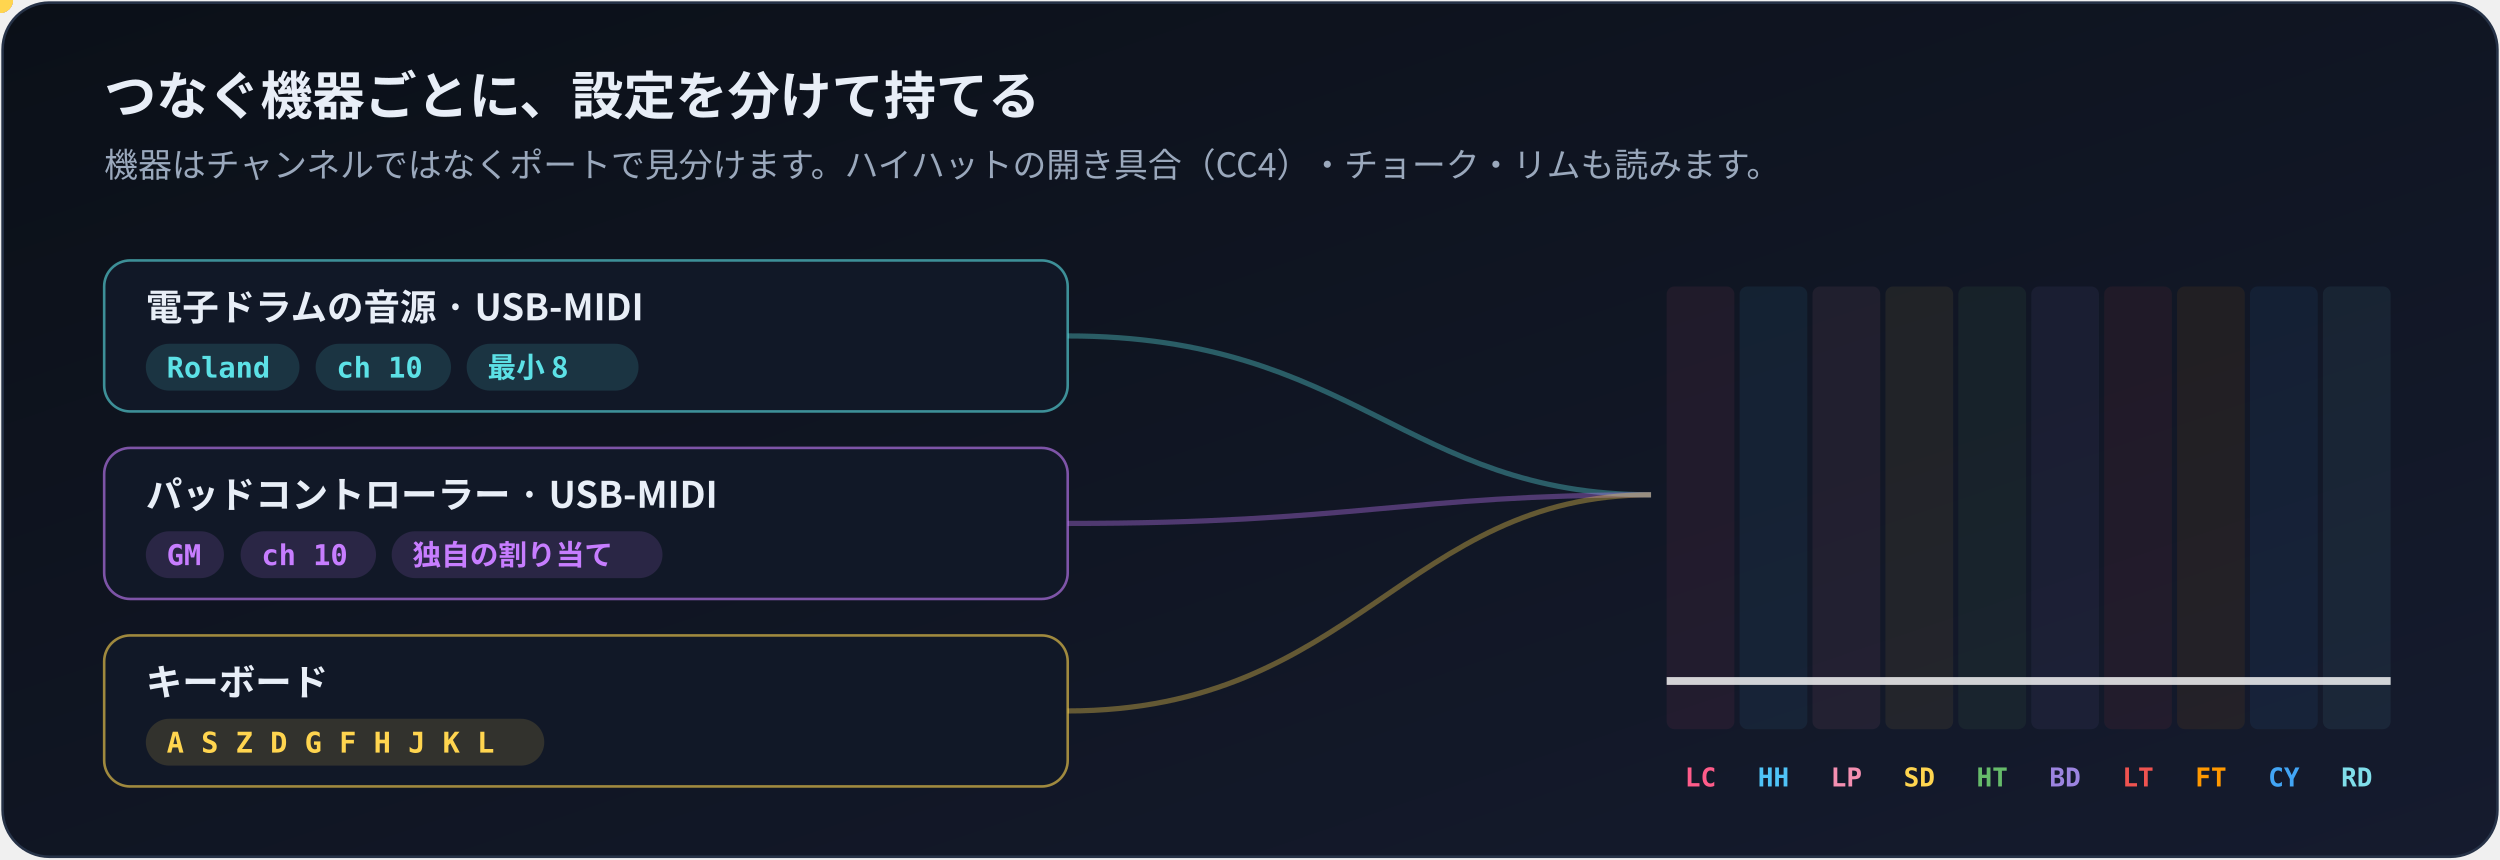
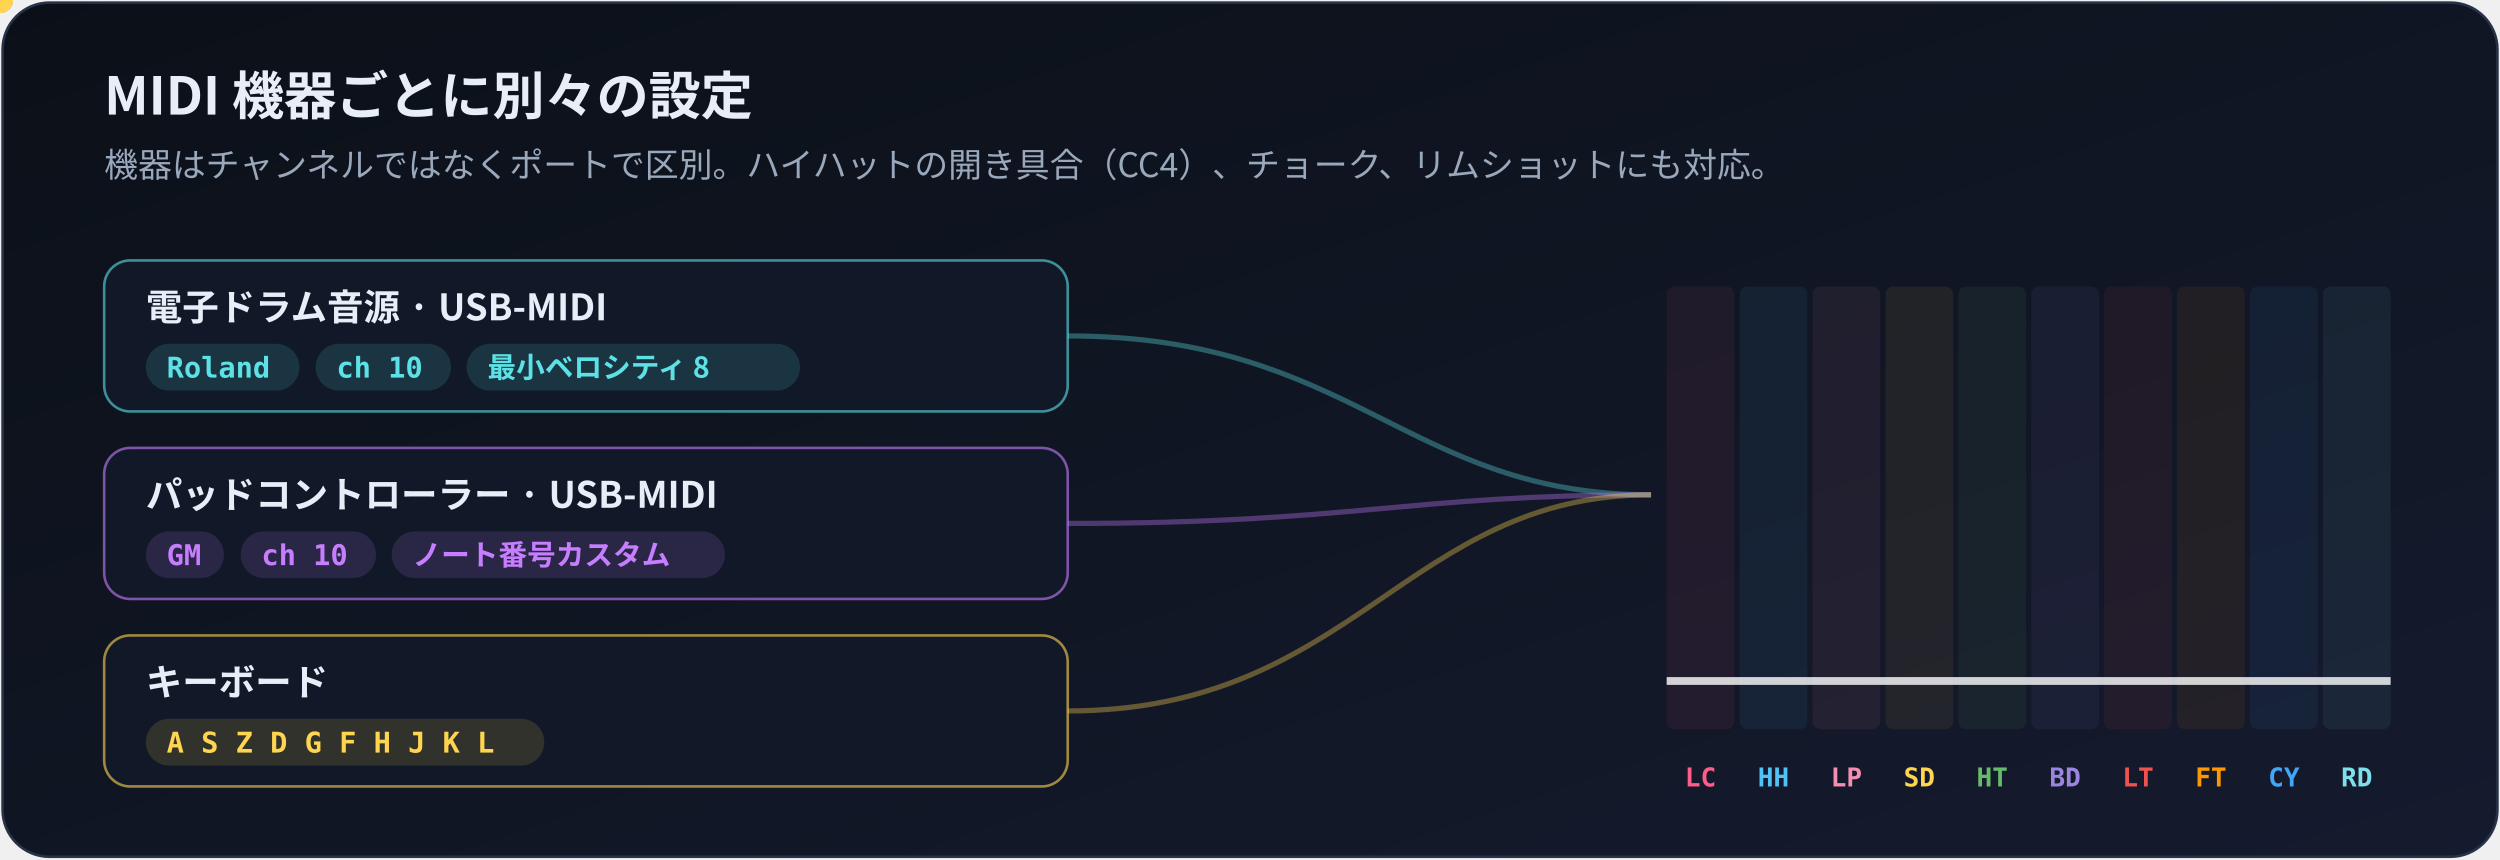
<svg xmlns="http://www.w3.org/2000/svg" width="960" height="330" viewBox="0 0 960 330" role="img" aria-labelledby="title desc">
  <style>
text{font-family:'Hiragino Sans','Hiragino Kaku Gothic ProN','Yu Gothic UI','Yu Gothic','Meiryo','Noto Sans JP','Noto Sans CJK JP',system-ui,sans-serif}
.mono{font-family:'JetBrains Mono','SF Mono','Cascadia Mono',Consolas,Menlo,monospace}
.fb{transform-box:fill-box;transform-origin:50% 50%}
@media (prefers-reduced-motion:reduce){*{animation:none!important}}
</style>
  <defs>
    <linearGradient id="bg1" x1="0" y1="0" x2="1" y2="1">
      <stop offset="0" stop-color="#0B1018" />
      <stop offset="1" stop-color="#151B2E" />
    </linearGradient>
    <path id="p2" d="M410 129 C 520 129, 540 190, 634 190" />
    <path id="p3" d="M410 201 C 520 201, 540 190, 634 190" />
    <path id="p4" d="M410 273 C 520 273, 540 190, 634 190" />
  </defs>
  <rect x="1" y="1" width="958" height="328" rx="18" fill="url(#bg1)" stroke="#263247" />
-   <text x="40" y="44" font-size="20" fill="#E8EEF7" font-weight="800" text-anchor="start">つなぐ機器ごとに、設定を分けて持てる</text>
-   <text x="40" y="68" font-size="13" fill="#9AA8BC" font-weight="400" text-anchor="start">機器はチャンネルではなくポートで見分けます。ハイハットの開き具合（CC4）・チョーク・リムも読みます。</text>
+   <text x="40" y="44" font-size="20" fill="#E8EEF7" font-weight="800" text-anchor="start">MIDI 機器ごとに別々の設定</text>
+   <text x="40" y="68" font-size="13" fill="#9AA8BC" font-weight="400" text-anchor="start">機器はチャンネルではなくポートで区別。ハイハットの開き具合（CC4）、チョーク、リムショットにも対応。</text>
  <rect x="640" y="110" width="26" height="170" rx="3" fill="#FF5C8A" fill-opacity="0.07" />
  <text x="653.0" y="302" font-size="10" fill="#FF5C8A" font-weight="700" text-anchor="middle" class="mono">LC</text>
  <rect x="668" y="110" width="26" height="170" rx="3" fill="#4FC3F7" fill-opacity="0.07" />
  <text x="681.0" y="302" font-size="10" fill="#4FC3F7" font-weight="700" text-anchor="middle" class="mono">HH</text>
  <rect x="696" y="110" width="26" height="170" rx="3" fill="#F48FB1" fill-opacity="0.07" />
  <text x="709.0" y="302" font-size="10" fill="#F48FB1" font-weight="700" text-anchor="middle" class="mono">LP</text>
  <rect x="724" y="110" width="26" height="170" rx="3" fill="#FFD54F" fill-opacity="0.07" />
  <text x="737.0" y="302" font-size="10" fill="#FFD54F" font-weight="700" text-anchor="middle" class="mono">SD</text>
  <rect x="752" y="110" width="26" height="170" rx="3" fill="#66BB6A" fill-opacity="0.07" />
  <text x="765.0" y="302" font-size="10" fill="#66BB6A" font-weight="700" text-anchor="middle" class="mono">HT</text>
  <rect x="780" y="110" width="26" height="170" rx="3" fill="#9C84E0" fill-opacity="0.07" />
  <text x="793.0" y="302" font-size="10" fill="#9C84E0" font-weight="700" text-anchor="middle" class="mono">BD</text>
  <rect x="808" y="110" width="26" height="170" rx="3" fill="#EF5350" fill-opacity="0.07" />
  <text x="821.0" y="302" font-size="10" fill="#EF5350" font-weight="700" text-anchor="middle" class="mono">LT</text>
  <rect x="836" y="110" width="26" height="170" rx="3" fill="#FF9800" fill-opacity="0.07" />
  <text x="849.0" y="302" font-size="10" fill="#FF9800" font-weight="700" text-anchor="middle" class="mono">FT</text>
  <rect x="864" y="110" width="26" height="170" rx="3" fill="#42A5F5" fill-opacity="0.07" />
  <text x="877.0" y="302" font-size="10" fill="#42A5F5" font-weight="700" text-anchor="middle" class="mono">CY</text>
  <rect x="892" y="110" width="26" height="170" rx="3" fill="#80DEEA" fill-opacity="0.07" />
  <text x="905.0" y="302" font-size="10" fill="#80DEEA" font-weight="700" text-anchor="middle" class="mono">RD</text>
  <rect x="640" y="260" width="278" height="3" fill="#fff" fill-opacity="0.8" />
  <rect x="40" y="100" width="370" height="58" rx="10" fill="#111827" stroke="#5CE1E6" stroke-opacity="0.6" />
-   <text x="56" y="123" font-size="14" fill="#E8EEF7" font-weight="700" text-anchor="start">電子ドラムの音源 · USB-MIDI</text>
+   <text x="56" y="123" font-size="14" fill="#E8EEF7" font-weight="700" text-anchor="start">電子ドラム音源 · USB-MIDI</text>
  <rect x="56" y="132" width="59" height="18" rx="9" fill="#5CE1E6" fill-opacity="0.14" />
  <text x="64" y="145" font-size="11" fill="#5CE1E6" font-weight="700" text-anchor="start" class="mono">Roland</text>
  <rect x="121.2" y="132" width="52" height="18" rx="9" fill="#5CE1E6" fill-opacity="0.14" />
  <text x="129.2" y="145" font-size="11" fill="#5CE1E6" font-weight="700" text-anchor="start" class="mono">ch 10</text>
-   <rect x="179.2" y="132" width="66" height="18" rx="9" fill="#5CE1E6" fill-opacity="0.14" />
-   <text x="187.2" y="145" font-size="11" fill="#5CE1E6" font-weight="700" text-anchor="start">最小 8</text>
+   <rect x="179.2" y="132" width="128" height="18" rx="9" fill="#5CE1E6" fill-opacity="0.14" />
+   <text x="187.2" y="145" font-size="11" fill="#5CE1E6" font-weight="700" text-anchor="start">最小ベロシティ 8</text>
  <use href="#p2" stroke="#5CE1E6" stroke-opacity="0.35" stroke-width="2" fill="none" />
  <circle r="5" fill="#5CE1E6">
    <animateMotion dur="3.6s" begin="0.00s" repeatCount="indefinite" keyPoints="0;1;1" keyTimes="0;0.25;1" calcMode="linear">
      <mpath href="#p2" />
    </animateMotion>
    <animate attributeName="opacity" values="1;1;0;0" keyTimes="0;0.24;0.26;1" dur="3.6s" begin="0.00s" repeatCount="indefinite" />
  </circle>
  <rect x="892" y="200" width="26" height="60" fill="#80DEEA" opacity="0">
    <animate attributeName="opacity" values="0;0.6;0;0" keyTimes="0;0.02;0.12;1" dur="3.6s" begin="0.90s" repeatCount="indefinite" />
  </rect>
  <circle r="5" fill="#5CE1E6">
    <animateMotion dur="3.6s" begin="1.20s" repeatCount="indefinite" keyPoints="0;1;1" keyTimes="0;0.25;1" calcMode="linear">
      <mpath href="#p2" />
    </animateMotion>
    <animate attributeName="opacity" values="1;1;0;0" keyTimes="0;0.24;0.26;1" dur="3.6s" begin="1.20s" repeatCount="indefinite" />
  </circle>
  <rect x="752" y="200" width="26" height="60" fill="#66BB6A" opacity="0">
    <animate attributeName="opacity" values="0;0.6;0;0" keyTimes="0;0.02;0.12;1" dur="3.6s" begin="2.10s" repeatCount="indefinite" />
  </rect>
  <circle r="5" fill="#5CE1E6">
    <animateMotion dur="3.6s" begin="2.40s" repeatCount="indefinite" keyPoints="0;1;1" keyTimes="0;0.25;1" calcMode="linear">
      <mpath href="#p2" />
    </animateMotion>
    <animate attributeName="opacity" values="1;1;0;0" keyTimes="0;0.24;0.26;1" dur="3.6s" begin="2.40s" repeatCount="indefinite" />
  </circle>
  <rect x="780" y="200" width="26" height="60" fill="#9C84E0" opacity="0">
    <animate attributeName="opacity" values="0;0.6;0;0" keyTimes="0;0.02;0.12;1" dur="3.6s" begin="3.30s" repeatCount="indefinite" />
  </rect>
  <rect x="40" y="172" width="370" height="58" rx="10" fill="#111827" stroke="#C77DFF" stroke-opacity="0.6" />
  <text x="56" y="195" font-size="14" fill="#E8EEF7" font-weight="700" text-anchor="start">パッドコントローラー · USB-MIDI</text>
  <rect x="56" y="204" width="30" height="18" rx="9" fill="#C77DFF" fill-opacity="0.14" />
  <text x="64" y="217" font-size="11" fill="#C77DFF" font-weight="700" text-anchor="start" class="mono">GM</text>
  <rect x="92.4" y="204" width="52" height="18" rx="9" fill="#C77DFF" fill-opacity="0.14" />
  <text x="100.4" y="217" font-size="11" fill="#C77DFF" font-weight="700" text-anchor="start" class="mono">ch 10</text>
-   <rect x="150.4" y="204" width="104" height="18" rx="9" fill="#C77DFF" fill-opacity="0.14" />
-   <text x="158.4" y="217" font-size="11" fill="#C77DFF" font-weight="700" text-anchor="start">独自の割り当て</text>
+   <rect x="150.4" y="204" width="128" height="18" rx="9" fill="#C77DFF" fill-opacity="0.14" />
+   <text x="158.4" y="217" font-size="11" fill="#C77DFF" font-weight="700" text-anchor="start">ノート番号カスタム</text>
  <use href="#p3" stroke="#C77DFF" stroke-opacity="0.35" stroke-width="2" fill="none" />
  <circle r="5" fill="#C77DFF">
    <animateMotion dur="3.6s" begin="0.40s" repeatCount="indefinite" keyPoints="0;1;1" keyTimes="0;0.25;1" calcMode="linear">
      <mpath href="#p3" />
    </animateMotion>
    <animate attributeName="opacity" values="1;1;0;0" keyTimes="0;0.24;0.26;1" dur="3.6s" begin="0.40s" repeatCount="indefinite" />
  </circle>
  <rect x="864" y="200" width="26" height="60" fill="#42A5F5" opacity="0">
    <animate attributeName="opacity" values="0;0.6;0;0" keyTimes="0;0.02;0.12;1" dur="3.6s" begin="1.30s" repeatCount="indefinite" />
  </rect>
  <circle r="5" fill="#C77DFF">
    <animateMotion dur="3.6s" begin="1.60s" repeatCount="indefinite" keyPoints="0;1;1" keyTimes="0;0.25;1" calcMode="linear">
      <mpath href="#p3" />
    </animateMotion>
    <animate attributeName="opacity" values="1;1;0;0" keyTimes="0;0.24;0.26;1" dur="3.6s" begin="1.60s" repeatCount="indefinite" />
  </circle>
  <rect x="640" y="200" width="26" height="60" fill="#FF5C8A" opacity="0">
    <animate attributeName="opacity" values="0;0.6;0;0" keyTimes="0;0.02;0.12;1" dur="3.6s" begin="2.50s" repeatCount="indefinite" />
  </rect>
  <circle r="5" fill="#C77DFF">
    <animateMotion dur="3.6s" begin="2.80s" repeatCount="indefinite" keyPoints="0;1;1" keyTimes="0;0.25;1" calcMode="linear">
      <mpath href="#p3" />
    </animateMotion>
    <animate attributeName="opacity" values="1;1;0;0" keyTimes="0;0.24;0.26;1" dur="3.6s" begin="2.80s" repeatCount="indefinite" />
  </circle>
  <rect x="836" y="200" width="26" height="60" fill="#FF9800" opacity="0">
    <animate attributeName="opacity" values="0;0.6;0;0" keyTimes="0;0.02;0.12;1" dur="3.6s" begin="3.70s" repeatCount="indefinite" />
  </rect>
  <rect x="40" y="244" width="370" height="58" rx="10" fill="#111827" stroke="#FFD54F" stroke-opacity="0.6" />
  <text x="56" y="267" font-size="14" fill="#E8EEF7" font-weight="700" text-anchor="start">キーボード</text>
  <rect x="56" y="276" width="153" height="18" rx="9" fill="#FFD54F" fill-opacity="0.14" />
  <text x="64" y="289" font-size="11" fill="#FFD54F" font-weight="700" text-anchor="start" class="mono">A S Z D G F H J K L</text>
  <use href="#p4" stroke="#FFD54F" stroke-opacity="0.35" stroke-width="2" fill="none" />
  <circle r="5" fill="#FFD54F">
    <animateMotion dur="3.6s" begin="0.80s" repeatCount="indefinite" keyPoints="0;1;1" keyTimes="0;0.25;1" calcMode="linear">
      <mpath href="#p4" />
    </animateMotion>
    <animate attributeName="opacity" values="1;1;0;0" keyTimes="0;0.24;0.26;1" dur="3.6s" begin="0.80s" repeatCount="indefinite" />
  </circle>
  <rect x="724" y="200" width="26" height="60" fill="#FFD54F" opacity="0">
    <animate attributeName="opacity" values="0;0.6;0;0" keyTimes="0;0.02;0.12;1" dur="3.6s" begin="1.70s" repeatCount="indefinite" />
  </rect>
  <circle r="5" fill="#FFD54F">
    <animateMotion dur="3.6s" begin="2.00s" repeatCount="indefinite" keyPoints="0;1;1" keyTimes="0;0.25;1" calcMode="linear">
      <mpath href="#p4" />
    </animateMotion>
    <animate attributeName="opacity" values="1;1;0;0" keyTimes="0;0.24;0.26;1" dur="3.6s" begin="2.00s" repeatCount="indefinite" />
  </circle>
  <rect x="640" y="200" width="26" height="60" fill="#FF5C8A" opacity="0">
    <animate attributeName="opacity" values="0;0.6;0;0" keyTimes="0;0.02;0.12;1" dur="3.6s" begin="2.90s" repeatCount="indefinite" />
  </rect>
  <circle r="5" fill="#FFD54F">
    <animateMotion dur="3.6s" begin="3.20s" repeatCount="indefinite" keyPoints="0;1;1" keyTimes="0;0.25;1" calcMode="linear">
      <mpath href="#p4" />
    </animateMotion>
    <animate attributeName="opacity" values="1;1;0;0" keyTimes="0;0.24;0.26;1" dur="3.6s" begin="3.20s" repeatCount="indefinite" />
  </circle>
  <rect x="696" y="200" width="26" height="60" fill="#F48FB1" opacity="0">
    <animate attributeName="opacity" values="0;0.6;0;0" keyTimes="0;0.02;0.12;1" dur="3.6s" begin="4.10s" repeatCount="indefinite" />
  </rect>
</svg>
